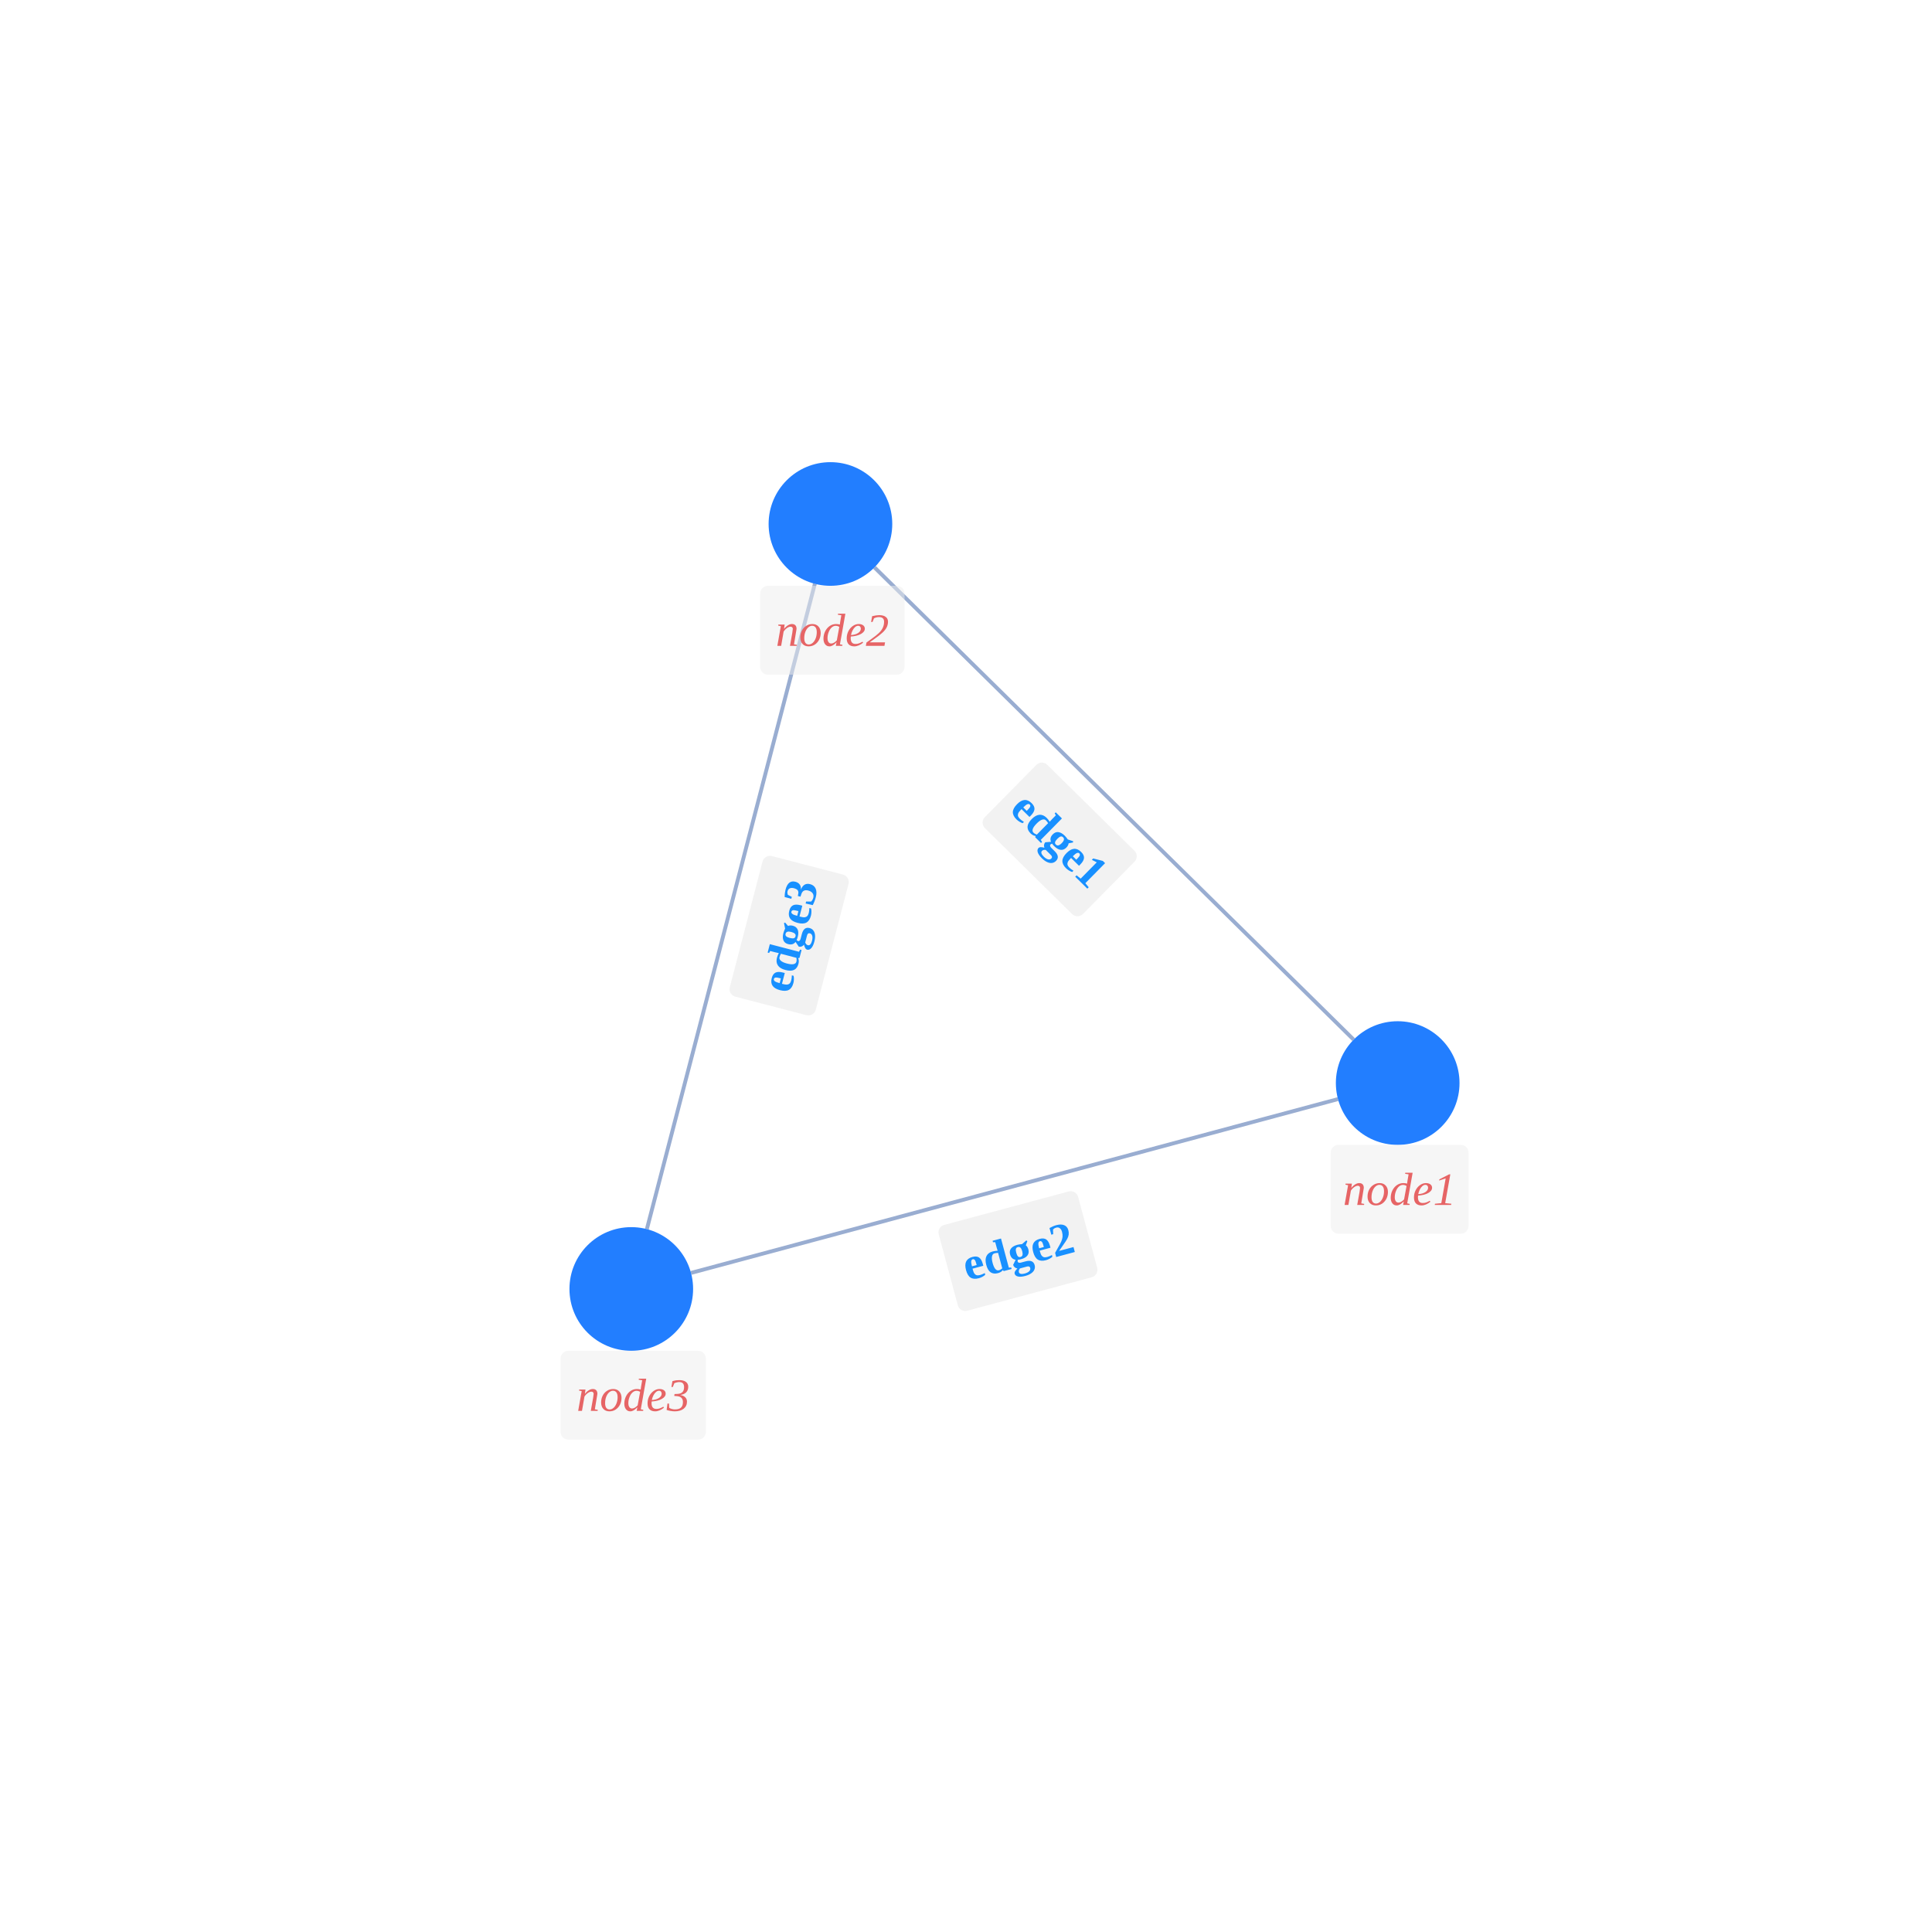
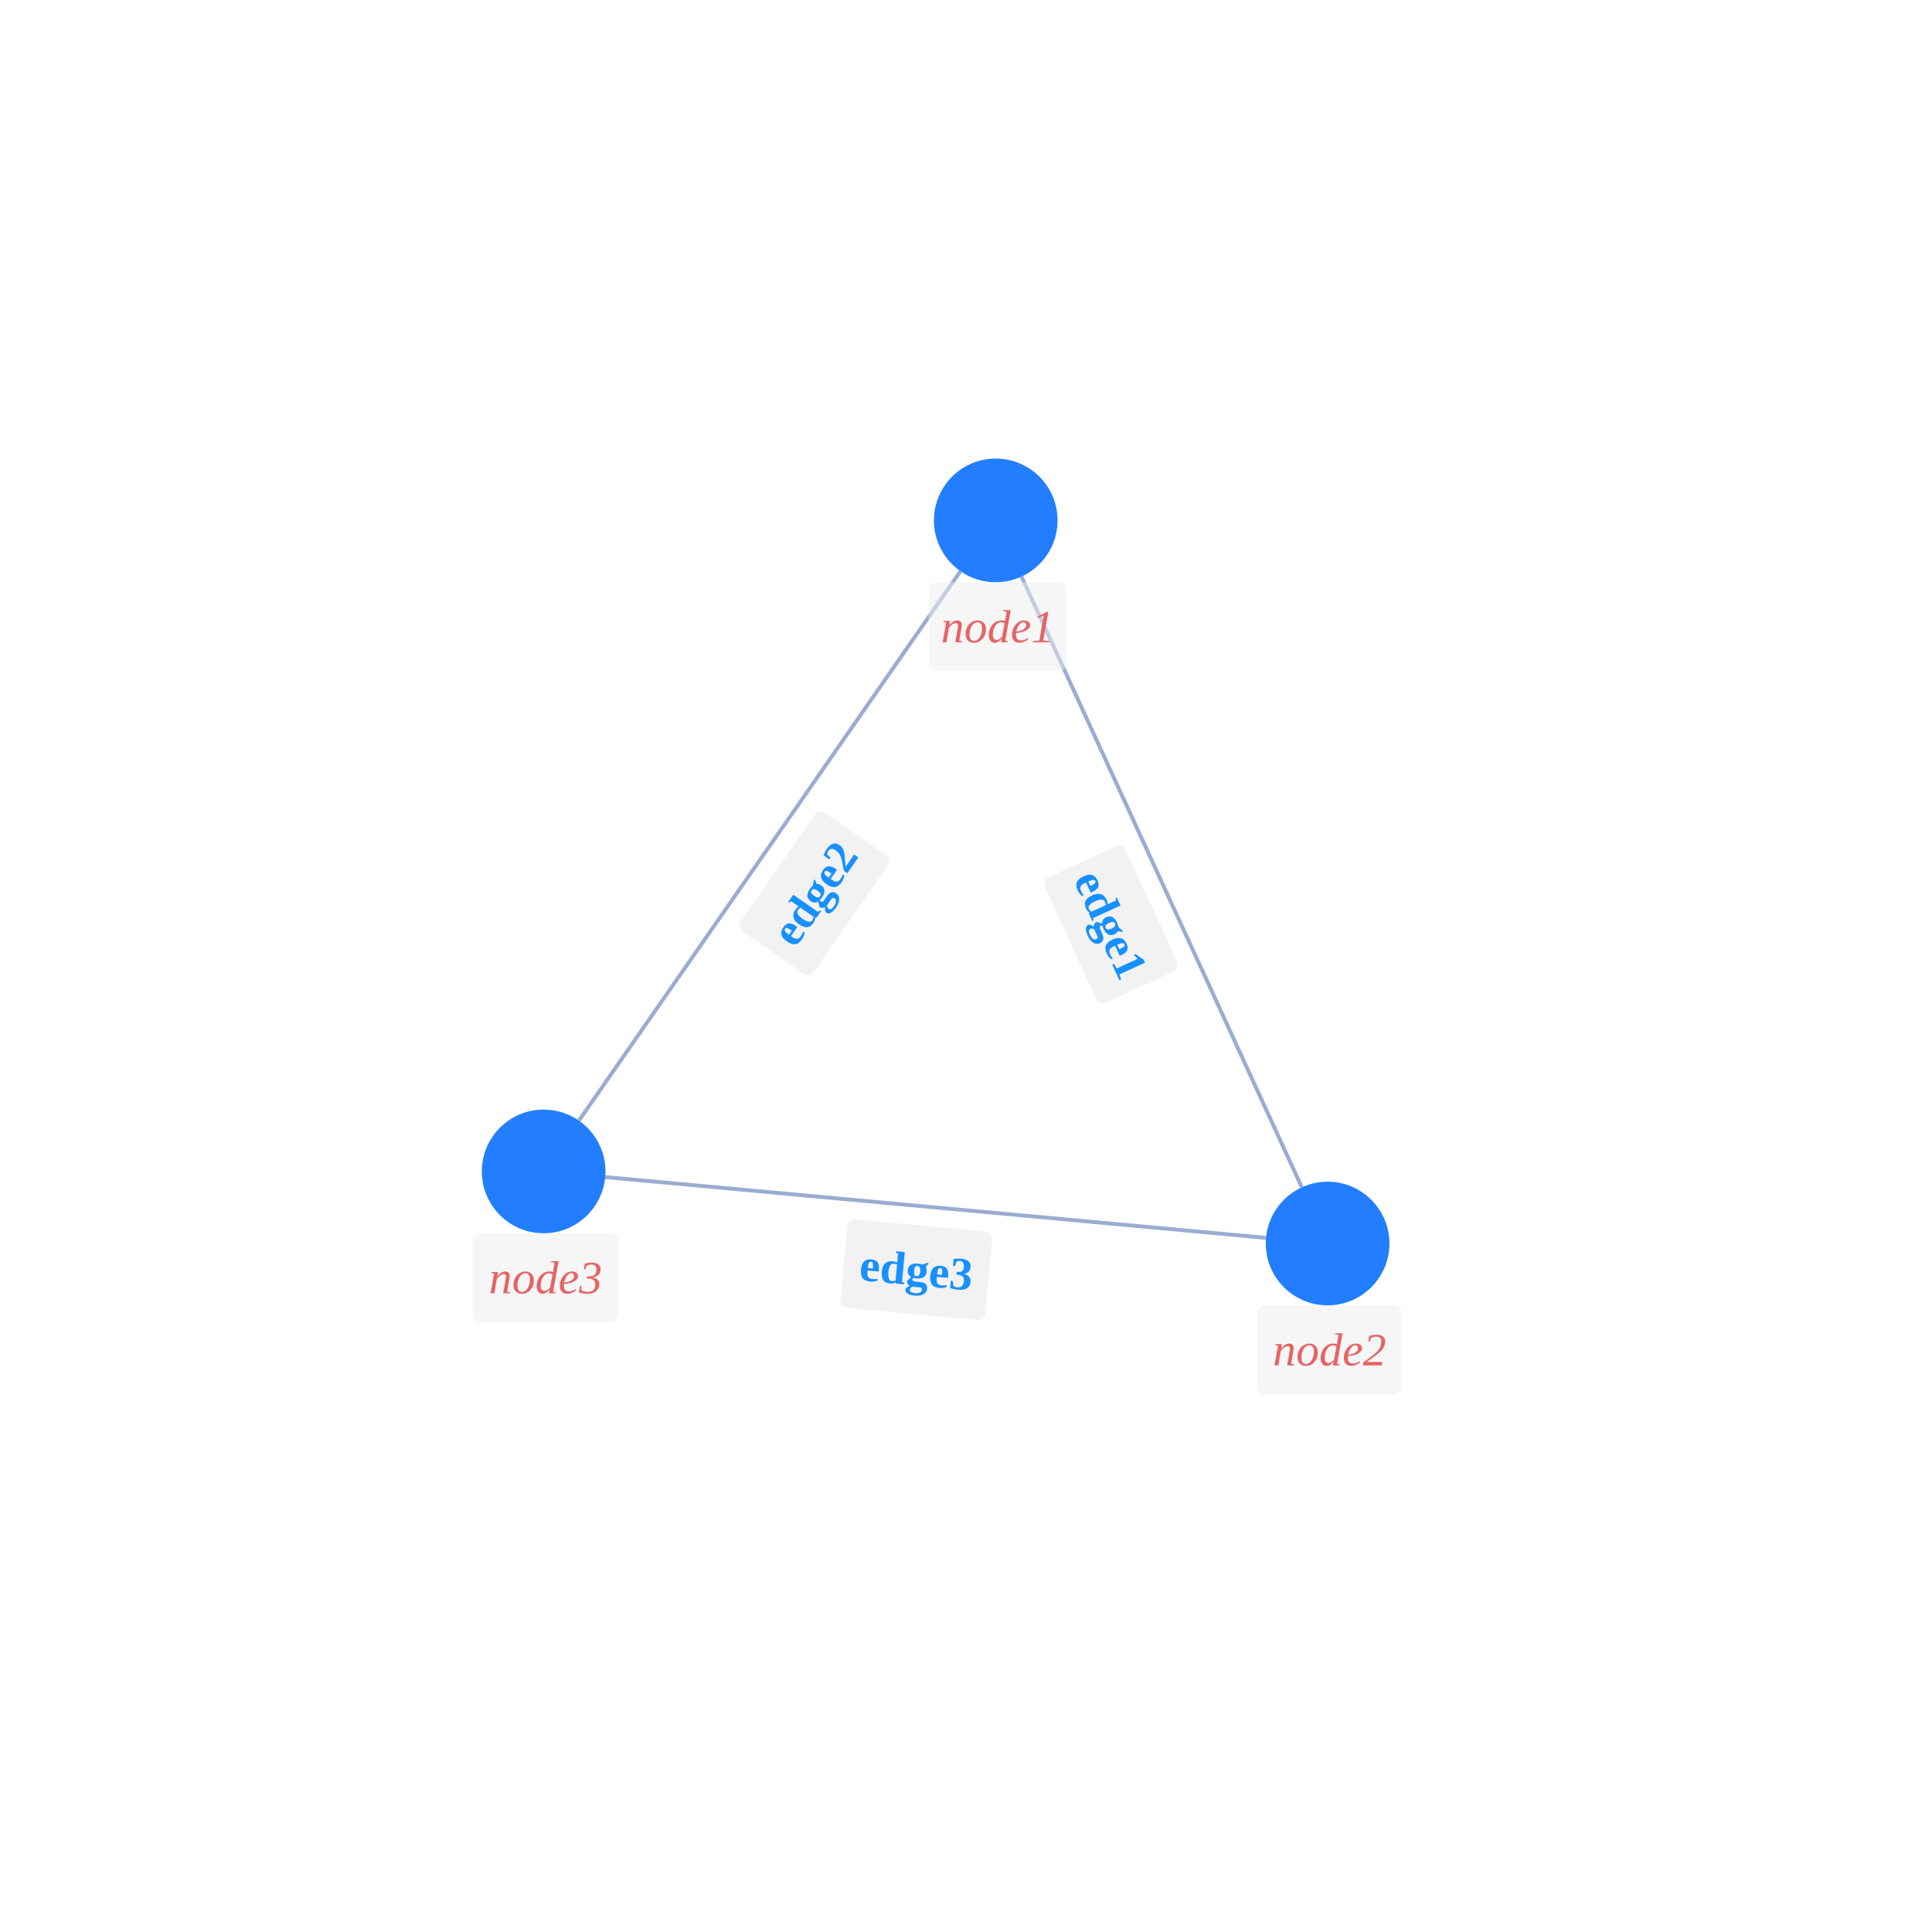
<svg xmlns="http://www.w3.org/2000/svg" width="500" height="500" style="background: transparent; position: absolute; outline: none;" color-interpolation-filters="sRGB" tabindex="1">
  <defs />
  <g id="g-svg-camera" transform="matrix(1,0,0,1,0,0)">
    <g id="g-root" fill="none" transform="matrix(1,0,0,1,0,0)">
      <g id="g-svg-7" fill="none" transform="matrix(1,0,0,1,0,0)" />
      <g id="g-svg-6" fill="none" transform="matrix(1,0,0,1,0,0)">
        <g id="edge1" fill="none" marker-start="false" marker-end="false" transform="matrix(1,0,0,1,0,0)">
          <g id="edge1" fill="none" marker-start="false" marker-end="false" stroke="transparent" stroke-width="3" />
-           <g transform="matrix(1,0,0,1,226.3125,146.8364)">
-             <path id="key" fill="none" d="M 124.014,122.225 L 0,0" stroke-width="1" stroke="rgba(153,173,209,1)" />
+           <g transform="matrix(1,0,0,1,264.3688,149.2196)">
+             <path id="key" fill="none" d="M 0,0 L 72.54,158.063" stroke-width="1" stroke="rgba(153,173,209,1)" />
            <path id="key" fill="none" d="M 0,0 L 0,0" stroke-width="3" stroke="transparent" />
          </g>
-           <g id="label" fill="none" transform="matrix(0.712223,0.701953,-0.701953,0.712223,285.4705,205.1411)">
+           <g id="label" fill="none" transform="matrix(0.417105,0.908858,-0.908858,0.417105,302.3075,231.8865)">
            <g transform="matrix(1,0,0,1,-17.34,5)">
              <path id="background" fill="rgba(238,238,238,1)" d="M 2,0 l 31.68,0 a 2,2,0,0,1,2,2 l 0,19 a 2,2,0,0,1,-2,2 l -31.68,0 a 2,2,0,0,1,-2,-2 l 0,-19 a 2,2,0,0,1,2,-2 z" opacity="0.75" stroke-width="0" stroke="rgba(158,201,255,1)" width="35.68" height="23" />
            </g>
            <g transform="matrix(1,0,0,1,0,0)">
              <text id="text" fill="rgba(24,144,255,1)" dominant-baseline="central" paint-order="stroke" style="transform:translate(0px, 5px);" dx="0.5" dy="11.5px" font-size="12" text-anchor="middle" font-weight="bold">
                edge1
              </text>
            </g>
          </g>
        </g>
        <g id="edge2" fill="none" marker-start="false" marker-end="false" transform="matrix(1,0,0,1,0,0)">
          <g id="edge2" fill="none" marker-start="false" marker-end="false" stroke="transparent" stroke-width="3" />
-           <g transform="matrix(1,0,0,1,178.8267,284.4442)">
-             <path id="key" fill="none" d="M 167.443,0 L 0,44.986" stroke-width="1" stroke="rgba(153,173,209,1)" />
+           <g transform="matrix(1,0,0,1,149.8191,147.8199)">
+             <path id="key" fill="none" d="M 98.75,0 L 0,142.203" stroke-width="1" stroke="rgba(153,173,209,1)" />
            <path id="key" fill="none" d="M 0,0 L 0,0" stroke-width="3" stroke="transparent" />
          </g>
-           <g id="label" fill="none" transform="matrix(0.965752,-0.259467,0.259467,0.965752,258.6853,307.9751)">
+           <g id="label" fill="none" transform="matrix(0.570384,-0.821378,0.821378,0.570384,196.9125,222.2068)">
            <g transform="matrix(1,0,0,1,-18.18,5)">
              <path id="background" fill="rgba(238,238,238,1)" d="M 2,0 l 33.36,0 a 2,2,0,0,1,2,2 l 0,19 a 2,2,0,0,1,-2,2 l -33.36,0 a 2,2,0,0,1,-2,-2 l 0,-19 a 2,2,0,0,1,2,-2 z" opacity="0.75" stroke-width="0" stroke="rgba(158,201,255,1)" width="37.36" height="23" />
            </g>
            <g transform="matrix(1,0,0,1,0,0)">
              <text id="text" fill="rgba(24,144,255,1)" dominant-baseline="central" paint-order="stroke" style="transform:translate(0px, 5px);" dx="0.5" dy="11.5px" font-size="12" text-anchor="middle" font-weight="bold">
                edge2
              </text>
            </g>
          </g>
        </g>
        <g id="edge3" fill="none" marker-start="false" marker-end="false" transform="matrix(1,0,0,1,0,0)">
          <g id="edge3" fill="none" marker-start="false" marker-end="false" stroke="transparent" stroke-width="3" />
-           <g transform="matrix(1,0,0,1,167.4058,151.089)">
-             <path id="key" fill="none" d="M 43.48,0 L 0,167.009" stroke-width="1" stroke="rgba(153,173,209,1)" />
+           <g transform="matrix(1,0,0,1,156.6257,304.63)">
+             <path id="key" fill="none" d="M 171.024,15.729 L 0,0" stroke-width="1" stroke="rgba(153,173,209,1)" />
            <path id="key" fill="none" d="M 0,0 L 0,0" stroke-width="3" stroke="transparent" />
          </g>
-           <g id="label" fill="none" transform="matrix(0.251946,-0.967741,0.967741,0.251946,188.138,238.4644)">
+           <g id="label" fill="none" transform="matrix(0.995796,0.091599,-0.091599,0.995796,238.1548,312.1281)">
            <g transform="matrix(1,0,0,1,-18.3,5)">
              <path id="background" fill="rgba(238,238,238,1)" d="M 2,0 l 33.6,0 a 2,2,0,0,1,2,2 l 0,19 a 2,2,0,0,1,-2,2 l -33.6,0 a 2,2,0,0,1,-2,-2 l 0,-19 a 2,2,0,0,1,2,-2 z" opacity="0.75" stroke-width="0" stroke="rgba(158,201,255,1)" width="37.6" height="23" />
            </g>
            <g transform="matrix(1,0,0,1,0,0)">
              <text id="text" fill="rgba(24,144,255,1)" dominant-baseline="central" paint-order="stroke" style="transform:translate(0px, 5px);" dx="0.5" dy="11.5px" font-size="12" text-anchor="middle" font-weight="bold">
                edge3
              </text>
            </g>
          </g>
        </g>
      </g>
      <g id="g-svg-5" fill="none" transform="matrix(1,0,0,1,0,0)">
-         <g id="node1" fill="none" transform="matrix(1,0,0,1,361.722,280.2927)">
+         <g id="node1" fill="none" transform="matrix(1,0,0,1,257.6951,134.6779)">
          <g transform="matrix(1,0,0,1,0,0)">
            <circle id="key" fill="rgba(34,126,255,1)" transform="translate(-16,-16)" cx="16" cy="16" stroke-width="0" stroke="rgba(0,0,0,1)" r="16" />
          </g>
          <g id="label" fill="none" transform="matrix(1,0,0,1,0,16)">
            <g transform="matrix(1,0,0,1,-17.34,0)">
              <path id="background" fill="rgba(238,238,238,1)" d="M 2,0 l 31.68,0 a 2,2,0,0,1,2,2 l 0,19 a 2,2,0,0,1,-2,2 l -31.68,0 a 2,2,0,0,1,-2,-2 l 0,-19 a 2,2,0,0,1,2,-2 z" opacity="0.5" stroke-width="0" stroke="rgba(158,201,255,1)" width="35.68" height="23" />
            </g>
            <g transform="matrix(1,0,0,1,0,0)">
              <text id="text" fill="rgba(230,100,101,1)" dominant-baseline="central" paint-order="stroke" dx="0.5" dy="11.5px" font-size="12" text-anchor="middle" font-style="italic">
                node1
              </text>
            </g>
          </g>
        </g>
-         <g id="node2" fill="none" transform="matrix(1,0,0,1,214.9169,135.6052)">
+         <g id="node2" fill="none" transform="matrix(1,0,0,1,343.5829,321.8242)">
          <g transform="matrix(1,0,0,1,0,0)">
            <circle id="key" fill="rgba(34,126,255,1)" transform="translate(-16,-16)" cx="16" cy="16" stroke-width="0" stroke="rgba(0,0,0,1)" r="16" />
          </g>
          <g id="label" fill="none" transform="matrix(1,0,0,1,0,16)">
            <g transform="matrix(1,0,0,1,-18.18,0)">
              <path id="background" fill="rgba(238,238,238,1)" d="M 2,0 l 33.36,0 a 2,2,0,0,1,2,2 l 0,19 a 2,2,0,0,1,-2,2 l -33.36,0 a 2,2,0,0,1,-2,-2 l 0,-19 a 2,2,0,0,1,2,-2 z" opacity="0.5" stroke-width="0" stroke="rgba(158,201,255,1)" width="37.36" height="23" />
            </g>
            <g transform="matrix(1,0,0,1,0,0)">
              <text id="text" fill="rgba(230,100,101,1)" dominant-baseline="central" paint-order="stroke" dx="0.5" dy="11.5px" font-size="12" text-anchor="middle" font-style="italic">
                node2
              </text>
            </g>
          </g>
        </g>
-         <g id="node3" fill="none" transform="matrix(1,0,0,1,163.3747,333.5818)">
+         <g id="node3" fill="none" transform="matrix(1,0,0,1,140.6929,303.1647)">
          <g transform="matrix(1,0,0,1,0,0)">
            <circle id="key" fill="rgba(34,126,255,1)" transform="translate(-16,-16)" cx="16" cy="16" stroke-width="0" stroke="rgba(0,0,0,1)" r="16" />
          </g>
          <g id="label" fill="none" transform="matrix(1,0,0,1,0,16)">
            <g transform="matrix(1,0,0,1,-18.3,0)">
              <path id="background" fill="rgba(238,238,238,1)" d="M 2,0 l 33.6,0 a 2,2,0,0,1,2,2 l 0,19 a 2,2,0,0,1,-2,2 l -33.6,0 a 2,2,0,0,1,-2,-2 l 0,-19 a 2,2,0,0,1,2,-2 z" opacity="0.5" stroke-width="0" stroke="rgba(158,201,255,1)" width="37.6" height="23" />
            </g>
            <g transform="matrix(1,0,0,1,0,0)">
              <text id="text" fill="rgba(230,100,101,1)" dominant-baseline="central" paint-order="stroke" dx="0.5" dy="11.5px" font-size="12" text-anchor="middle" font-style="italic">
                node3
              </text>
            </g>
          </g>
        </g>
      </g>
    </g>
  </g>
</svg>
